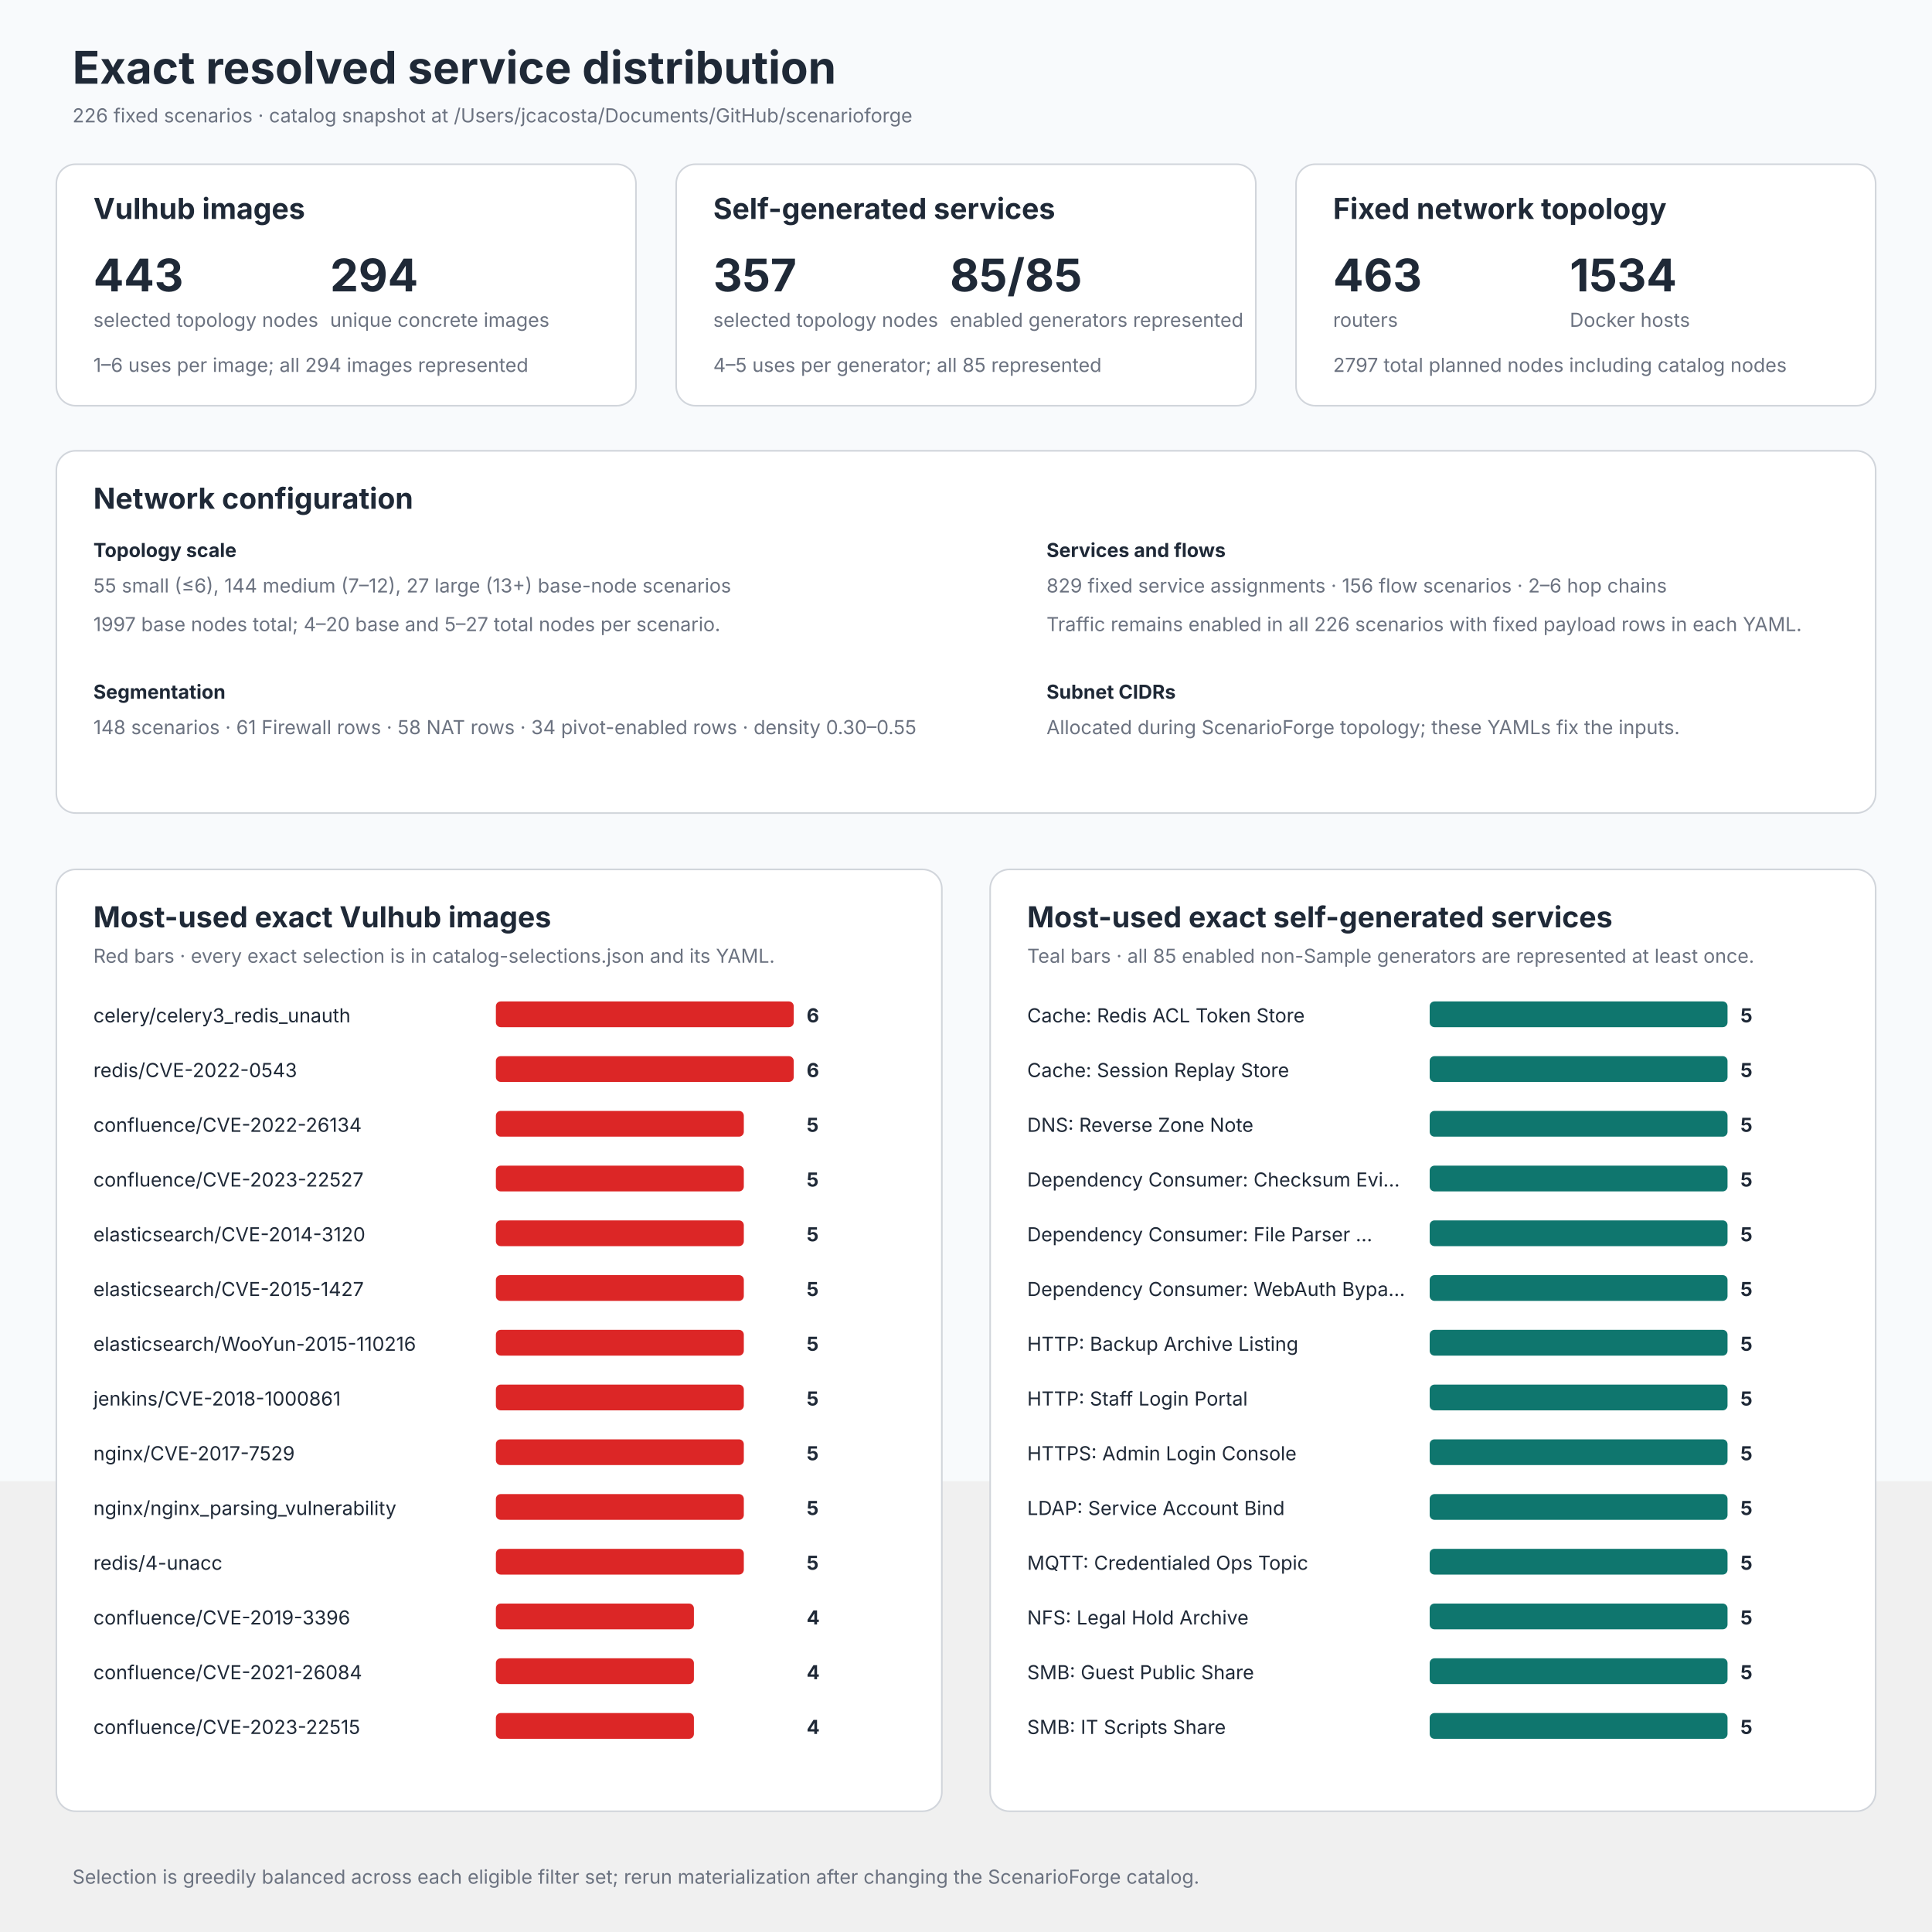
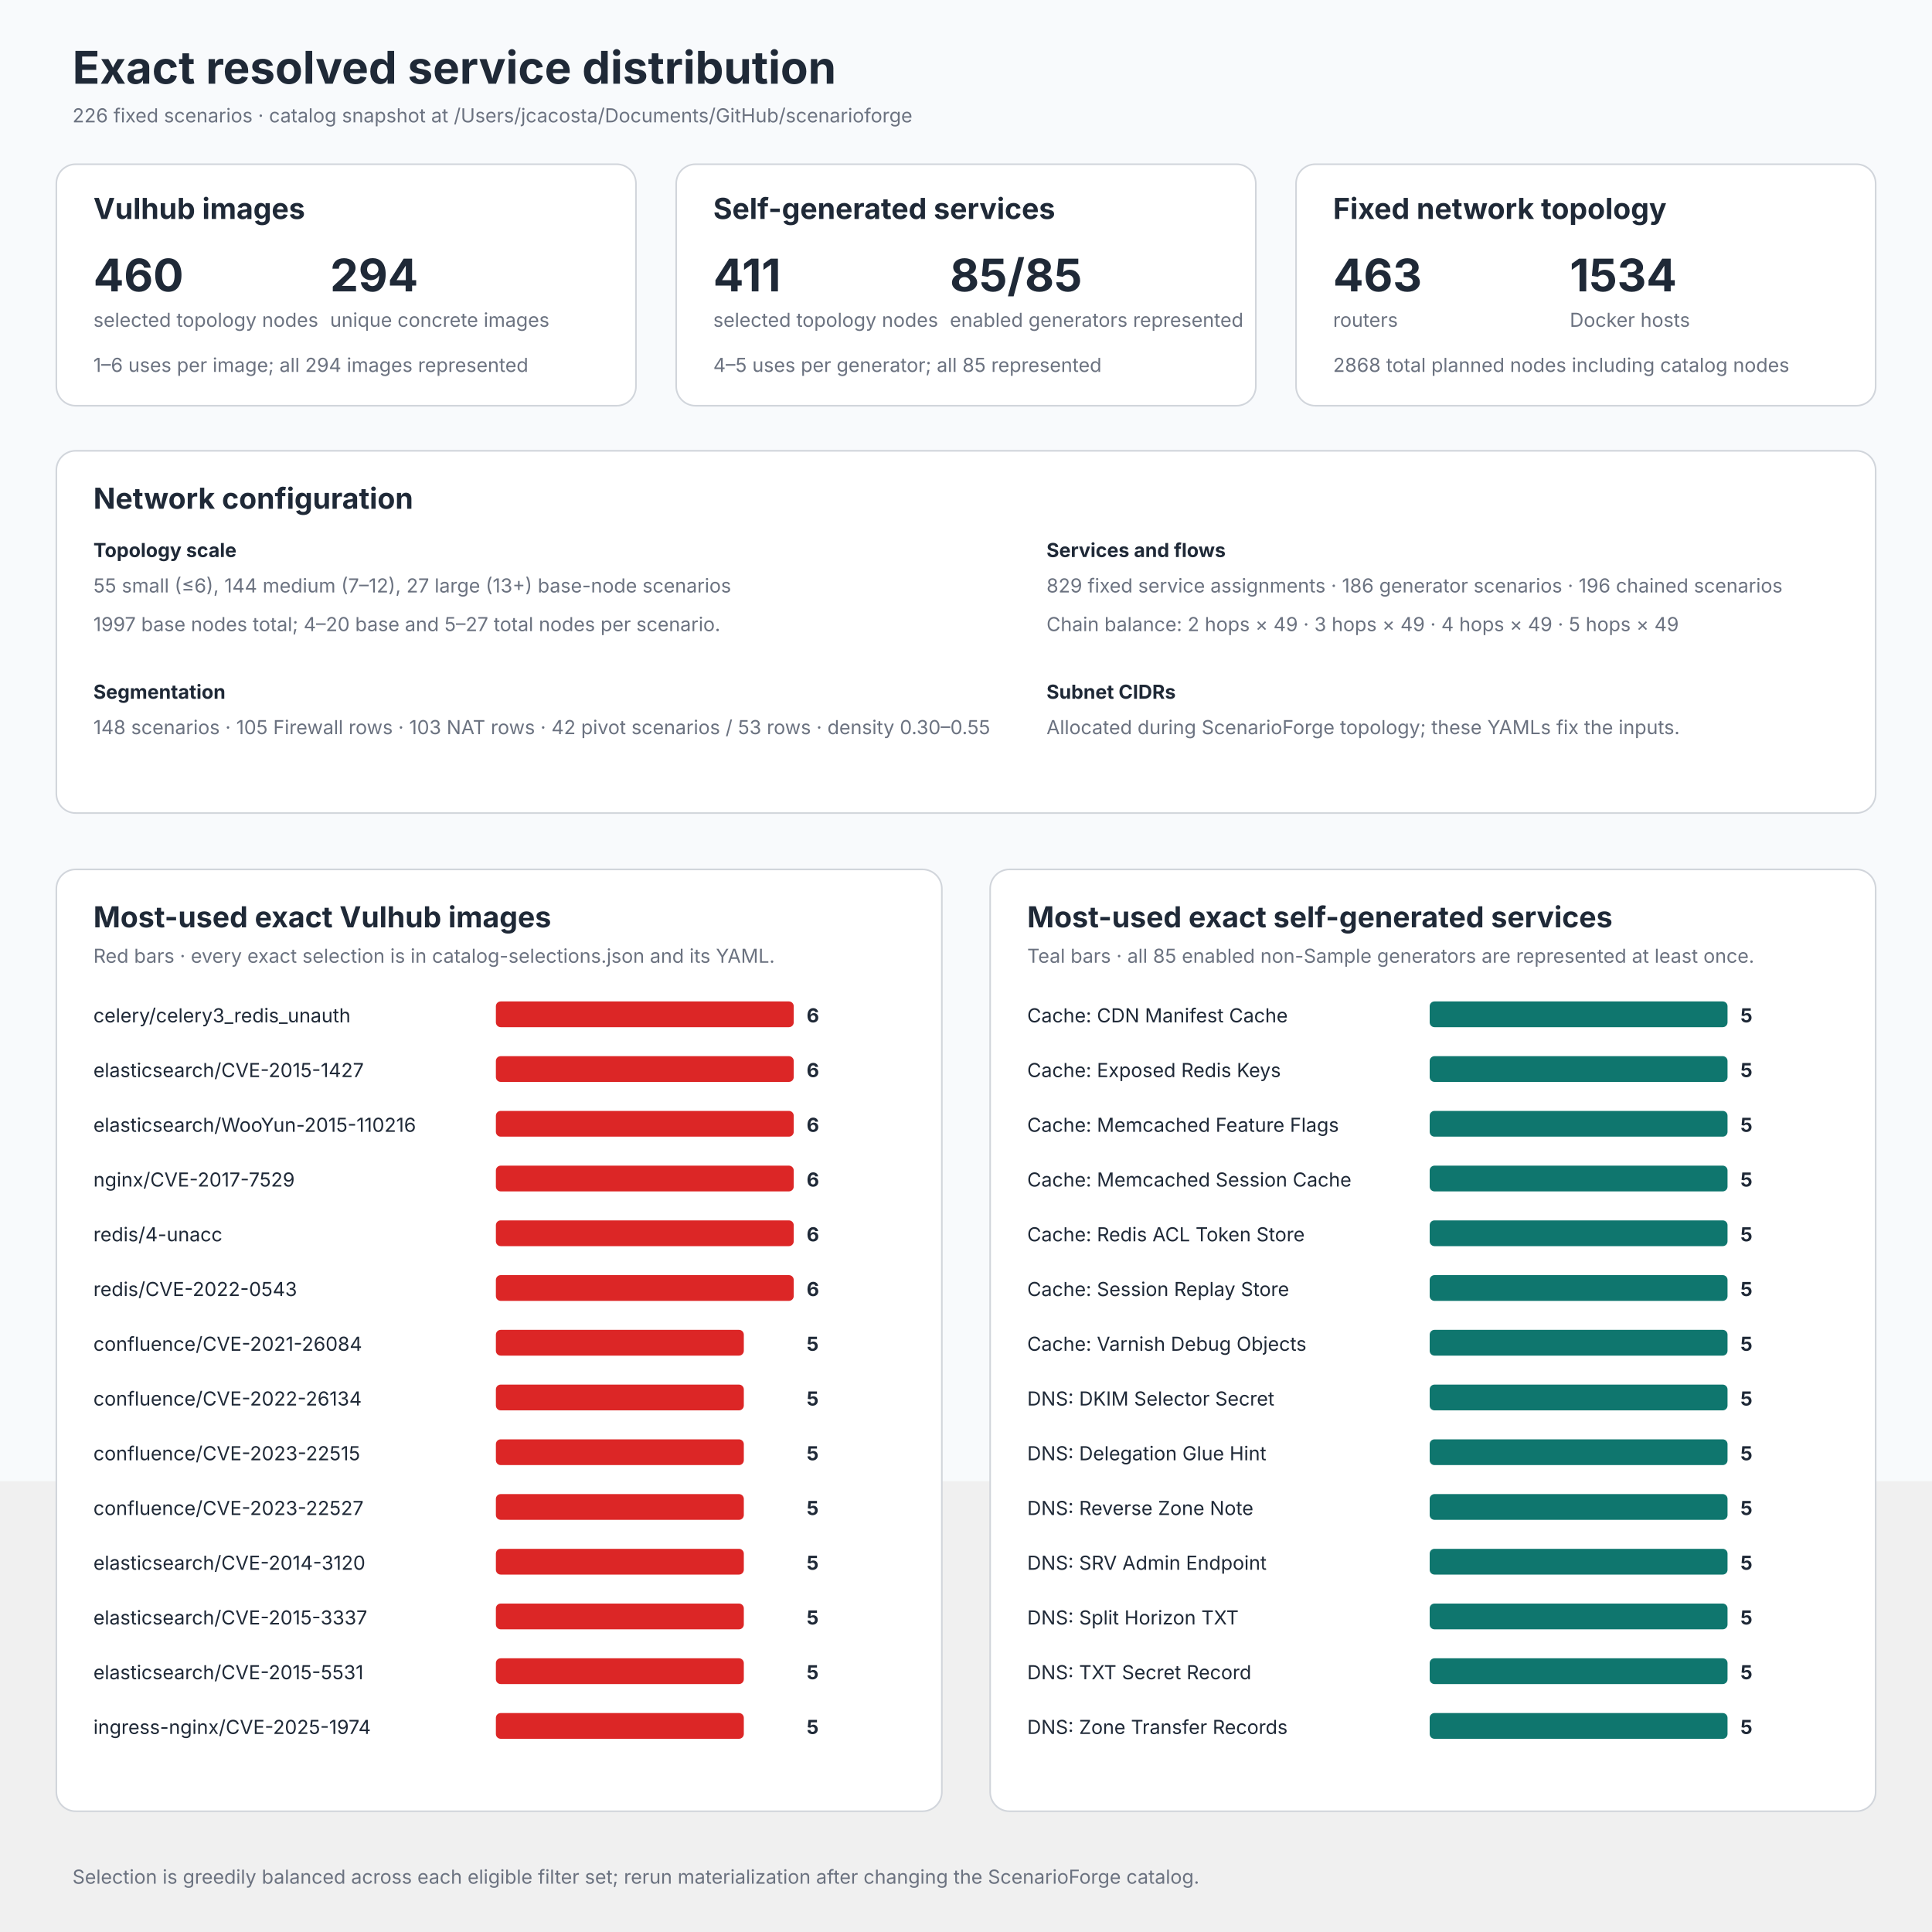
<svg xmlns="http://www.w3.org/2000/svg" width="1200" height="1200" viewBox="0 0 1200 1200" role="img" aria-labelledby="title desc">
  <style>
    text { font-family: -apple-system, BlinkMacSystemFont, "Segoe UI", sans-serif; fill: #1f2937; }
    .title { font-size: 28px; font-weight: 700; }
    .subtitle, .note { font-size: 12px; fill: #6b7280; }
    .panel { fill: #ffffff; stroke: #d1d5db; stroke-width: 1; }
    .panel-title { font-size: 18px; font-weight: 700; }
    .label { font-size: 12px; }
    .value { font-size: 12px; font-weight: 700; }
    .big { font-size: 28px; font-weight: 700; }
  </style>
  <rect width="1200" height="920" fill="#f8fafc" />
  <text x="45" y="52" class="title">Exact resolved service distribution</text>
  <text x="45" y="76" class="subtitle">226 fixed scenarios · catalog snapshot at /Users/jcacosta/Documents/GitHub/scenarioforge</text>
  <rect x="35" y="102" width="360" height="150" rx="12" class="panel" />
  <text x="58" y="136" class="panel-title">Vulhub images</text>
-   <text x="58" y="181" class="big">443</text>
+   <text x="58" y="181" class="big">460</text>
  <text x="58" y="203" class="note">selected topology nodes</text>
  <text x="205" y="181" class="big">294</text>
  <text x="205" y="203" class="note">unique concrete images</text>
  <text x="58" y="231" class="note">1–6 uses per image; all 294 images represented</text>
  <rect x="420" y="102" width="360" height="150" rx="12" class="panel" />
  <text x="443" y="136" class="panel-title">Self-generated services</text>
-   <text x="443" y="181" class="big">357</text>
+   <text x="443" y="181" class="big">411</text>
  <text x="443" y="203" class="note">selected topology nodes</text>
  <text x="590" y="181" class="big">85/85</text>
  <text x="590" y="203" class="note">enabled generators represented</text>
  <text x="443" y="231" class="note">4–5 uses per generator; all 85 represented</text>
  <rect x="805" y="102" width="360" height="150" rx="12" class="panel" />
  <text x="828" y="136" class="panel-title">Fixed network topology</text>
  <text x="828" y="181" class="big">463</text>
  <text x="828" y="203" class="note">routers</text>
  <text x="975" y="181" class="big">1534</text>
  <text x="975" y="203" class="note">Docker hosts</text>
-   <text x="828" y="231" class="note">2797 total planned nodes including catalog nodes</text>
+   <text x="828" y="231" class="note">2868 total planned nodes including catalog nodes</text>
  <rect x="35" y="280" width="1130" height="225" rx="12" class="panel" />
  <text x="58" y="316" class="panel-title">Network configuration</text>
  <text x="58" y="346" class="value">Topology scale</text>
  <text x="58" y="368" class="note">55 small (≤6), 144 medium (7–12), 27 large (13+) base-node scenarios</text>
  <text x="58" y="392" class="note">1997 base nodes total; 4–20 base and 5–27 total nodes per scenario.</text>
  <text x="650" y="346" class="value">Services and flows</text>
-   <text x="650" y="368" class="note">829 fixed service assignments · 156 flow scenarios · 2–6 hop chains</text>
-   <text x="650" y="392" class="note">Traffic remains enabled in all 226 scenarios with fixed payload rows in each YAML.</text>
+   <text x="650" y="368" class="note">829 fixed service assignments · 186 generator scenarios · 196 chained scenarios</text>
+   <text x="650" y="392" class="note">Chain balance: 2 hops × 49 · 3 hops × 49 · 4 hops × 49 · 5 hops × 49</text>
  <text x="58" y="434" class="value">Segmentation</text>
-   <text x="58" y="456" class="note">148 scenarios · 61 Firewall rows · 58 NAT rows · 34 pivot-enabled rows · density 0.30–0.55</text>
+   <text x="58" y="456" class="note">148 scenarios · 105 Firewall rows · 103 NAT rows · 42 pivot scenarios / 53 rows · density 0.30–0.55</text>
  <text x="650" y="434" class="value">Subnet CIDRs</text>
  <text x="650" y="456" class="note">Allocated during ScenarioForge topology; these YAMLs fix the inputs.</text>
  <rect x="35" y="540" width="550" height="585" rx="12" class="panel" />
  <text x="58" y="576" class="panel-title">Most-used exact Vulhub images</text>
  <text x="58" y="598" class="note">Red bars · every exact selection is in catalog-selections.json and its YAML.</text>
  <text x="58" y="635" class="label">celery/celery3_redis_unauth</text>
  <rect x="308" y="622" width="185" height="16" rx="3" fill="#dc2626" />
  <text x="501" y="635" class="value">6</text>
-   <text x="58" y="669" class="label">redis/CVE-2022-0543</text>
+   <text x="58" y="669" class="label">elasticsearch/CVE-2015-1427</text>
  <rect x="308" y="656" width="185" height="16" rx="3" fill="#dc2626" />
  <text x="501" y="669" class="value">6</text>
-   <text x="58" y="703" class="label">confluence/CVE-2022-26134</text>
-   <rect x="308" y="690" width="154" height="16" rx="3" fill="#dc2626" />
-   <text x="501" y="703" class="value">5</text>
-   <text x="58" y="737" class="label">confluence/CVE-2023-22527</text>
-   <rect x="308" y="724" width="154" height="16" rx="3" fill="#dc2626" />
-   <text x="501" y="737" class="value">5</text>
-   <text x="58" y="771" class="label">elasticsearch/CVE-2014-3120</text>
-   <rect x="308" y="758" width="154" height="16" rx="3" fill="#dc2626" />
-   <text x="501" y="771" class="value">5</text>
-   <text x="58" y="805" class="label">elasticsearch/CVE-2015-1427</text>
-   <rect x="308" y="792" width="154" height="16" rx="3" fill="#dc2626" />
-   <text x="501" y="805" class="value">5</text>
-   <text x="58" y="839" class="label">elasticsearch/WooYun-2015-110216</text>
+   <text x="58" y="703" class="label">elasticsearch/WooYun-2015-110216</text>
+   <rect x="308" y="690" width="185" height="16" rx="3" fill="#dc2626" />
+   <text x="501" y="703" class="value">6</text>
+   <text x="58" y="737" class="label">nginx/CVE-2017-7529</text>
+   <rect x="308" y="724" width="185" height="16" rx="3" fill="#dc2626" />
+   <text x="501" y="737" class="value">6</text>
+   <text x="58" y="771" class="label">redis/4-unacc</text>
+   <rect x="308" y="758" width="185" height="16" rx="3" fill="#dc2626" />
+   <text x="501" y="771" class="value">6</text>
+   <text x="58" y="805" class="label">redis/CVE-2022-0543</text>
+   <rect x="308" y="792" width="185" height="16" rx="3" fill="#dc2626" />
+   <text x="501" y="805" class="value">6</text>
+   <text x="58" y="839" class="label">confluence/CVE-2021-26084</text>
  <rect x="308" y="826" width="154" height="16" rx="3" fill="#dc2626" />
  <text x="501" y="839" class="value">5</text>
-   <text x="58" y="873" class="label">jenkins/CVE-2018-1000861</text>
+   <text x="58" y="873" class="label">confluence/CVE-2022-26134</text>
  <rect x="308" y="860" width="154" height="16" rx="3" fill="#dc2626" />
  <text x="501" y="873" class="value">5</text>
-   <text x="58" y="907" class="label">nginx/CVE-2017-7529</text>
+   <text x="58" y="907" class="label">confluence/CVE-2023-22515</text>
  <rect x="308" y="894" width="154" height="16" rx="3" fill="#dc2626" />
  <text x="501" y="907" class="value">5</text>
-   <text x="58" y="941" class="label">nginx/nginx_parsing_vulnerability</text>
+   <text x="58" y="941" class="label">confluence/CVE-2023-22527</text>
  <rect x="308" y="928" width="154" height="16" rx="3" fill="#dc2626" />
  <text x="501" y="941" class="value">5</text>
-   <text x="58" y="975" class="label">redis/4-unacc</text>
+   <text x="58" y="975" class="label">elasticsearch/CVE-2014-3120</text>
  <rect x="308" y="962" width="154" height="16" rx="3" fill="#dc2626" />
  <text x="501" y="975" class="value">5</text>
-   <text x="58" y="1009" class="label">confluence/CVE-2019-3396</text>
-   <rect x="308" y="996" width="123" height="16" rx="3" fill="#dc2626" />
-   <text x="501" y="1009" class="value">4</text>
-   <text x="58" y="1043" class="label">confluence/CVE-2021-26084</text>
-   <rect x="308" y="1030" width="123" height="16" rx="3" fill="#dc2626" />
-   <text x="501" y="1043" class="value">4</text>
-   <text x="58" y="1077" class="label">confluence/CVE-2023-22515</text>
-   <rect x="308" y="1064" width="123" height="16" rx="3" fill="#dc2626" />
-   <text x="501" y="1077" class="value">4</text>
+   <text x="58" y="1009" class="label">elasticsearch/CVE-2015-3337</text>
+   <rect x="308" y="996" width="154" height="16" rx="3" fill="#dc2626" />
+   <text x="501" y="1009" class="value">5</text>
+   <text x="58" y="1043" class="label">elasticsearch/CVE-2015-5531</text>
+   <rect x="308" y="1030" width="154" height="16" rx="3" fill="#dc2626" />
+   <text x="501" y="1043" class="value">5</text>
+   <text x="58" y="1077" class="label">ingress-nginx/CVE-2025-1974</text>
+   <rect x="308" y="1064" width="154" height="16" rx="3" fill="#dc2626" />
+   <text x="501" y="1077" class="value">5</text>
  <rect x="615" y="540" width="550" height="585" rx="12" class="panel" />
  <text x="638" y="576" class="panel-title">Most-used exact self-generated services</text>
  <text x="638" y="598" class="note">Teal bars · all 85 enabled non-Sample generators are represented at least once.</text>
-   <text x="638" y="635" class="label">Cache: Redis ACL Token Store</text>
+   <text x="638" y="635" class="label">Cache: CDN Manifest Cache</text>
  <rect x="888" y="622" width="185" height="16" rx="3" fill="#0f766e" />
  <text x="1081" y="635" class="value">5</text>
-   <text x="638" y="669" class="label">Cache: Session Replay Store</text>
+   <text x="638" y="669" class="label">Cache: Exposed Redis Keys</text>
  <rect x="888" y="656" width="185" height="16" rx="3" fill="#0f766e" />
  <text x="1081" y="669" class="value">5</text>
-   <text x="638" y="703" class="label">DNS: Reverse Zone Note</text>
+   <text x="638" y="703" class="label">Cache: Memcached Feature Flags</text>
  <rect x="888" y="690" width="185" height="16" rx="3" fill="#0f766e" />
  <text x="1081" y="703" class="value">5</text>
-   <text x="638" y="737" class="label">Dependency Consumer: Checksum Evi…</text>
+   <text x="638" y="737" class="label">Cache: Memcached Session Cache</text>
  <rect x="888" y="724" width="185" height="16" rx="3" fill="#0f766e" />
  <text x="1081" y="737" class="value">5</text>
-   <text x="638" y="771" class="label">Dependency Consumer: File Parser …</text>
+   <text x="638" y="771" class="label">Cache: Redis ACL Token Store</text>
  <rect x="888" y="758" width="185" height="16" rx="3" fill="#0f766e" />
  <text x="1081" y="771" class="value">5</text>
-   <text x="638" y="805" class="label">Dependency Consumer: WebAuth Bypa…</text>
+   <text x="638" y="805" class="label">Cache: Session Replay Store</text>
  <rect x="888" y="792" width="185" height="16" rx="3" fill="#0f766e" />
  <text x="1081" y="805" class="value">5</text>
-   <text x="638" y="839" class="label">HTTP: Backup Archive Listing</text>
+   <text x="638" y="839" class="label">Cache: Varnish Debug Objects</text>
  <rect x="888" y="826" width="185" height="16" rx="3" fill="#0f766e" />
  <text x="1081" y="839" class="value">5</text>
-   <text x="638" y="873" class="label">HTTP: Staff Login Portal</text>
+   <text x="638" y="873" class="label">DNS: DKIM Selector Secret</text>
  <rect x="888" y="860" width="185" height="16" rx="3" fill="#0f766e" />
  <text x="1081" y="873" class="value">5</text>
-   <text x="638" y="907" class="label">HTTPS: Admin Login Console</text>
+   <text x="638" y="907" class="label">DNS: Delegation Glue Hint</text>
  <rect x="888" y="894" width="185" height="16" rx="3" fill="#0f766e" />
  <text x="1081" y="907" class="value">5</text>
-   <text x="638" y="941" class="label">LDAP: Service Account Bind</text>
+   <text x="638" y="941" class="label">DNS: Reverse Zone Note</text>
  <rect x="888" y="928" width="185" height="16" rx="3" fill="#0f766e" />
  <text x="1081" y="941" class="value">5</text>
-   <text x="638" y="975" class="label">MQTT: Credentialed Ops Topic</text>
+   <text x="638" y="975" class="label">DNS: SRV Admin Endpoint</text>
  <rect x="888" y="962" width="185" height="16" rx="3" fill="#0f766e" />
  <text x="1081" y="975" class="value">5</text>
-   <text x="638" y="1009" class="label">NFS: Legal Hold Archive</text>
+   <text x="638" y="1009" class="label">DNS: Split Horizon TXT</text>
  <rect x="888" y="996" width="185" height="16" rx="3" fill="#0f766e" />
  <text x="1081" y="1009" class="value">5</text>
-   <text x="638" y="1043" class="label">SMB: Guest Public Share</text>
+   <text x="638" y="1043" class="label">DNS: TXT Secret Record</text>
  <rect x="888" y="1030" width="185" height="16" rx="3" fill="#0f766e" />
  <text x="1081" y="1043" class="value">5</text>
-   <text x="638" y="1077" class="label">SMB: IT Scripts Share</text>
+   <text x="638" y="1077" class="label">DNS: Zone Transfer Records</text>
  <rect x="888" y="1064" width="185" height="16" rx="3" fill="#0f766e" />
  <text x="1081" y="1077" class="value">5</text>
  <text x="45" y="1170" class="note">Selection is greedily balanced across each eligible filter set; rerun materialization after changing the ScenarioForge catalog.</text>
</svg>
